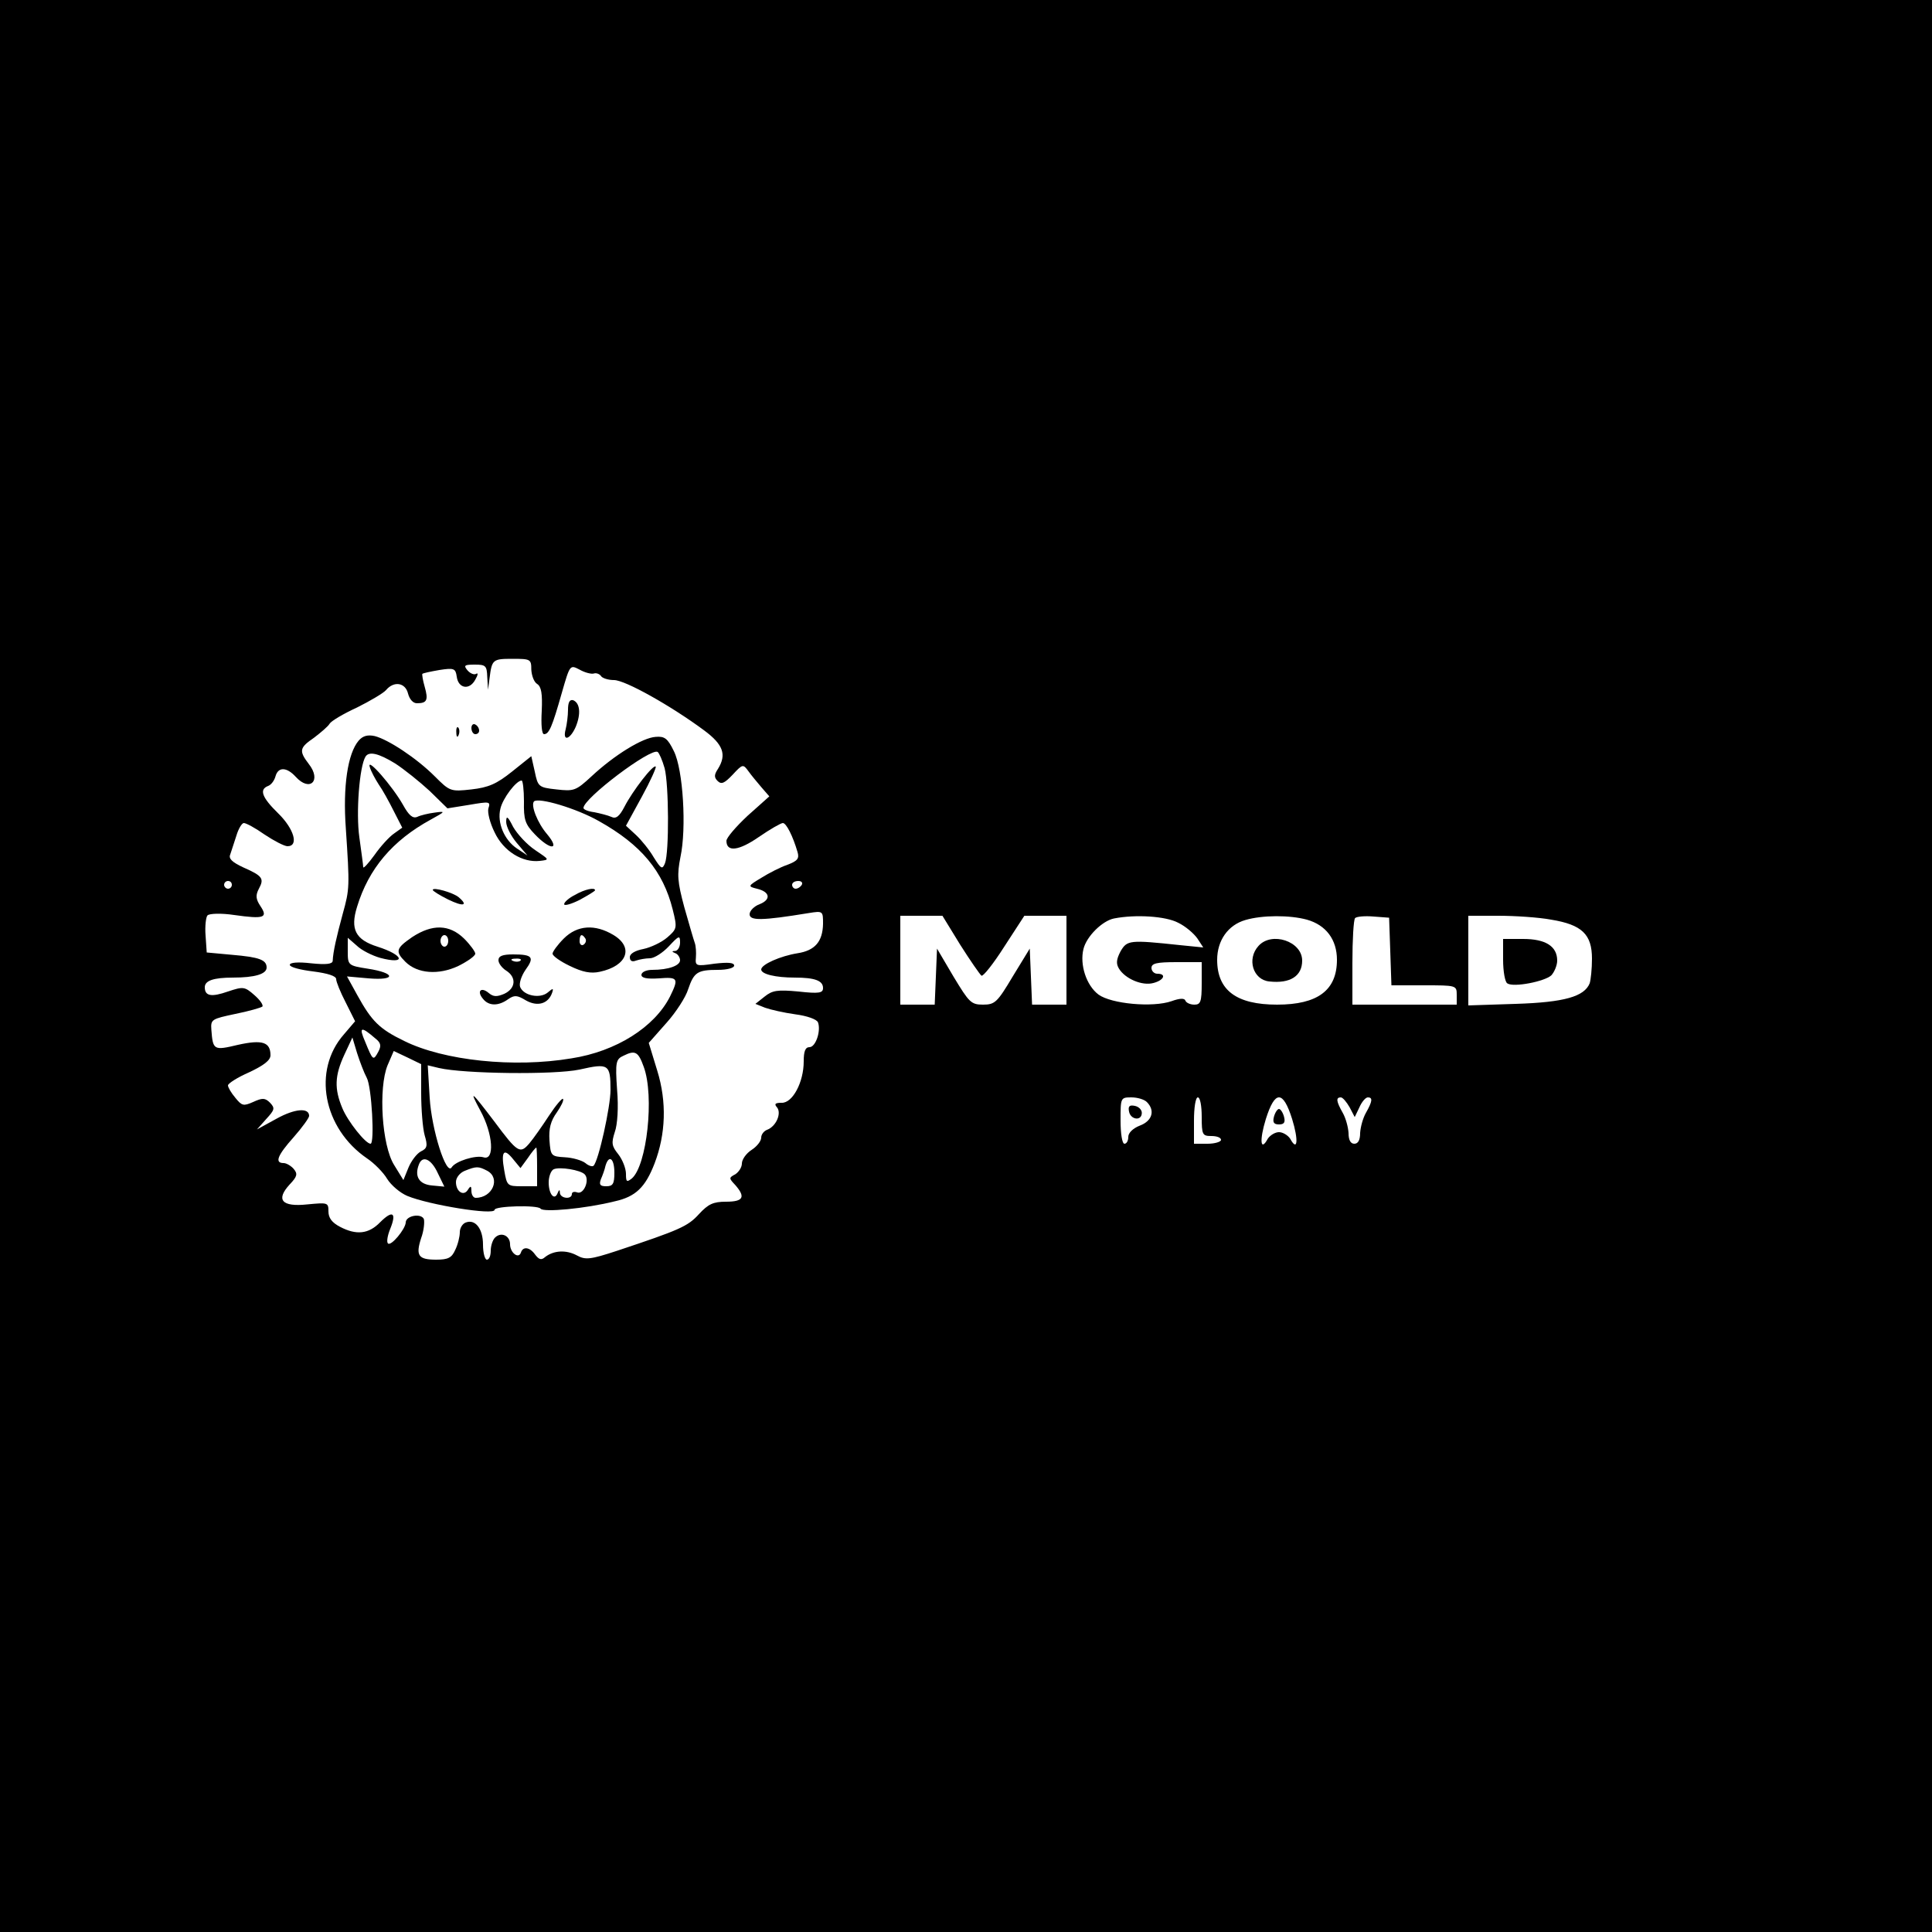
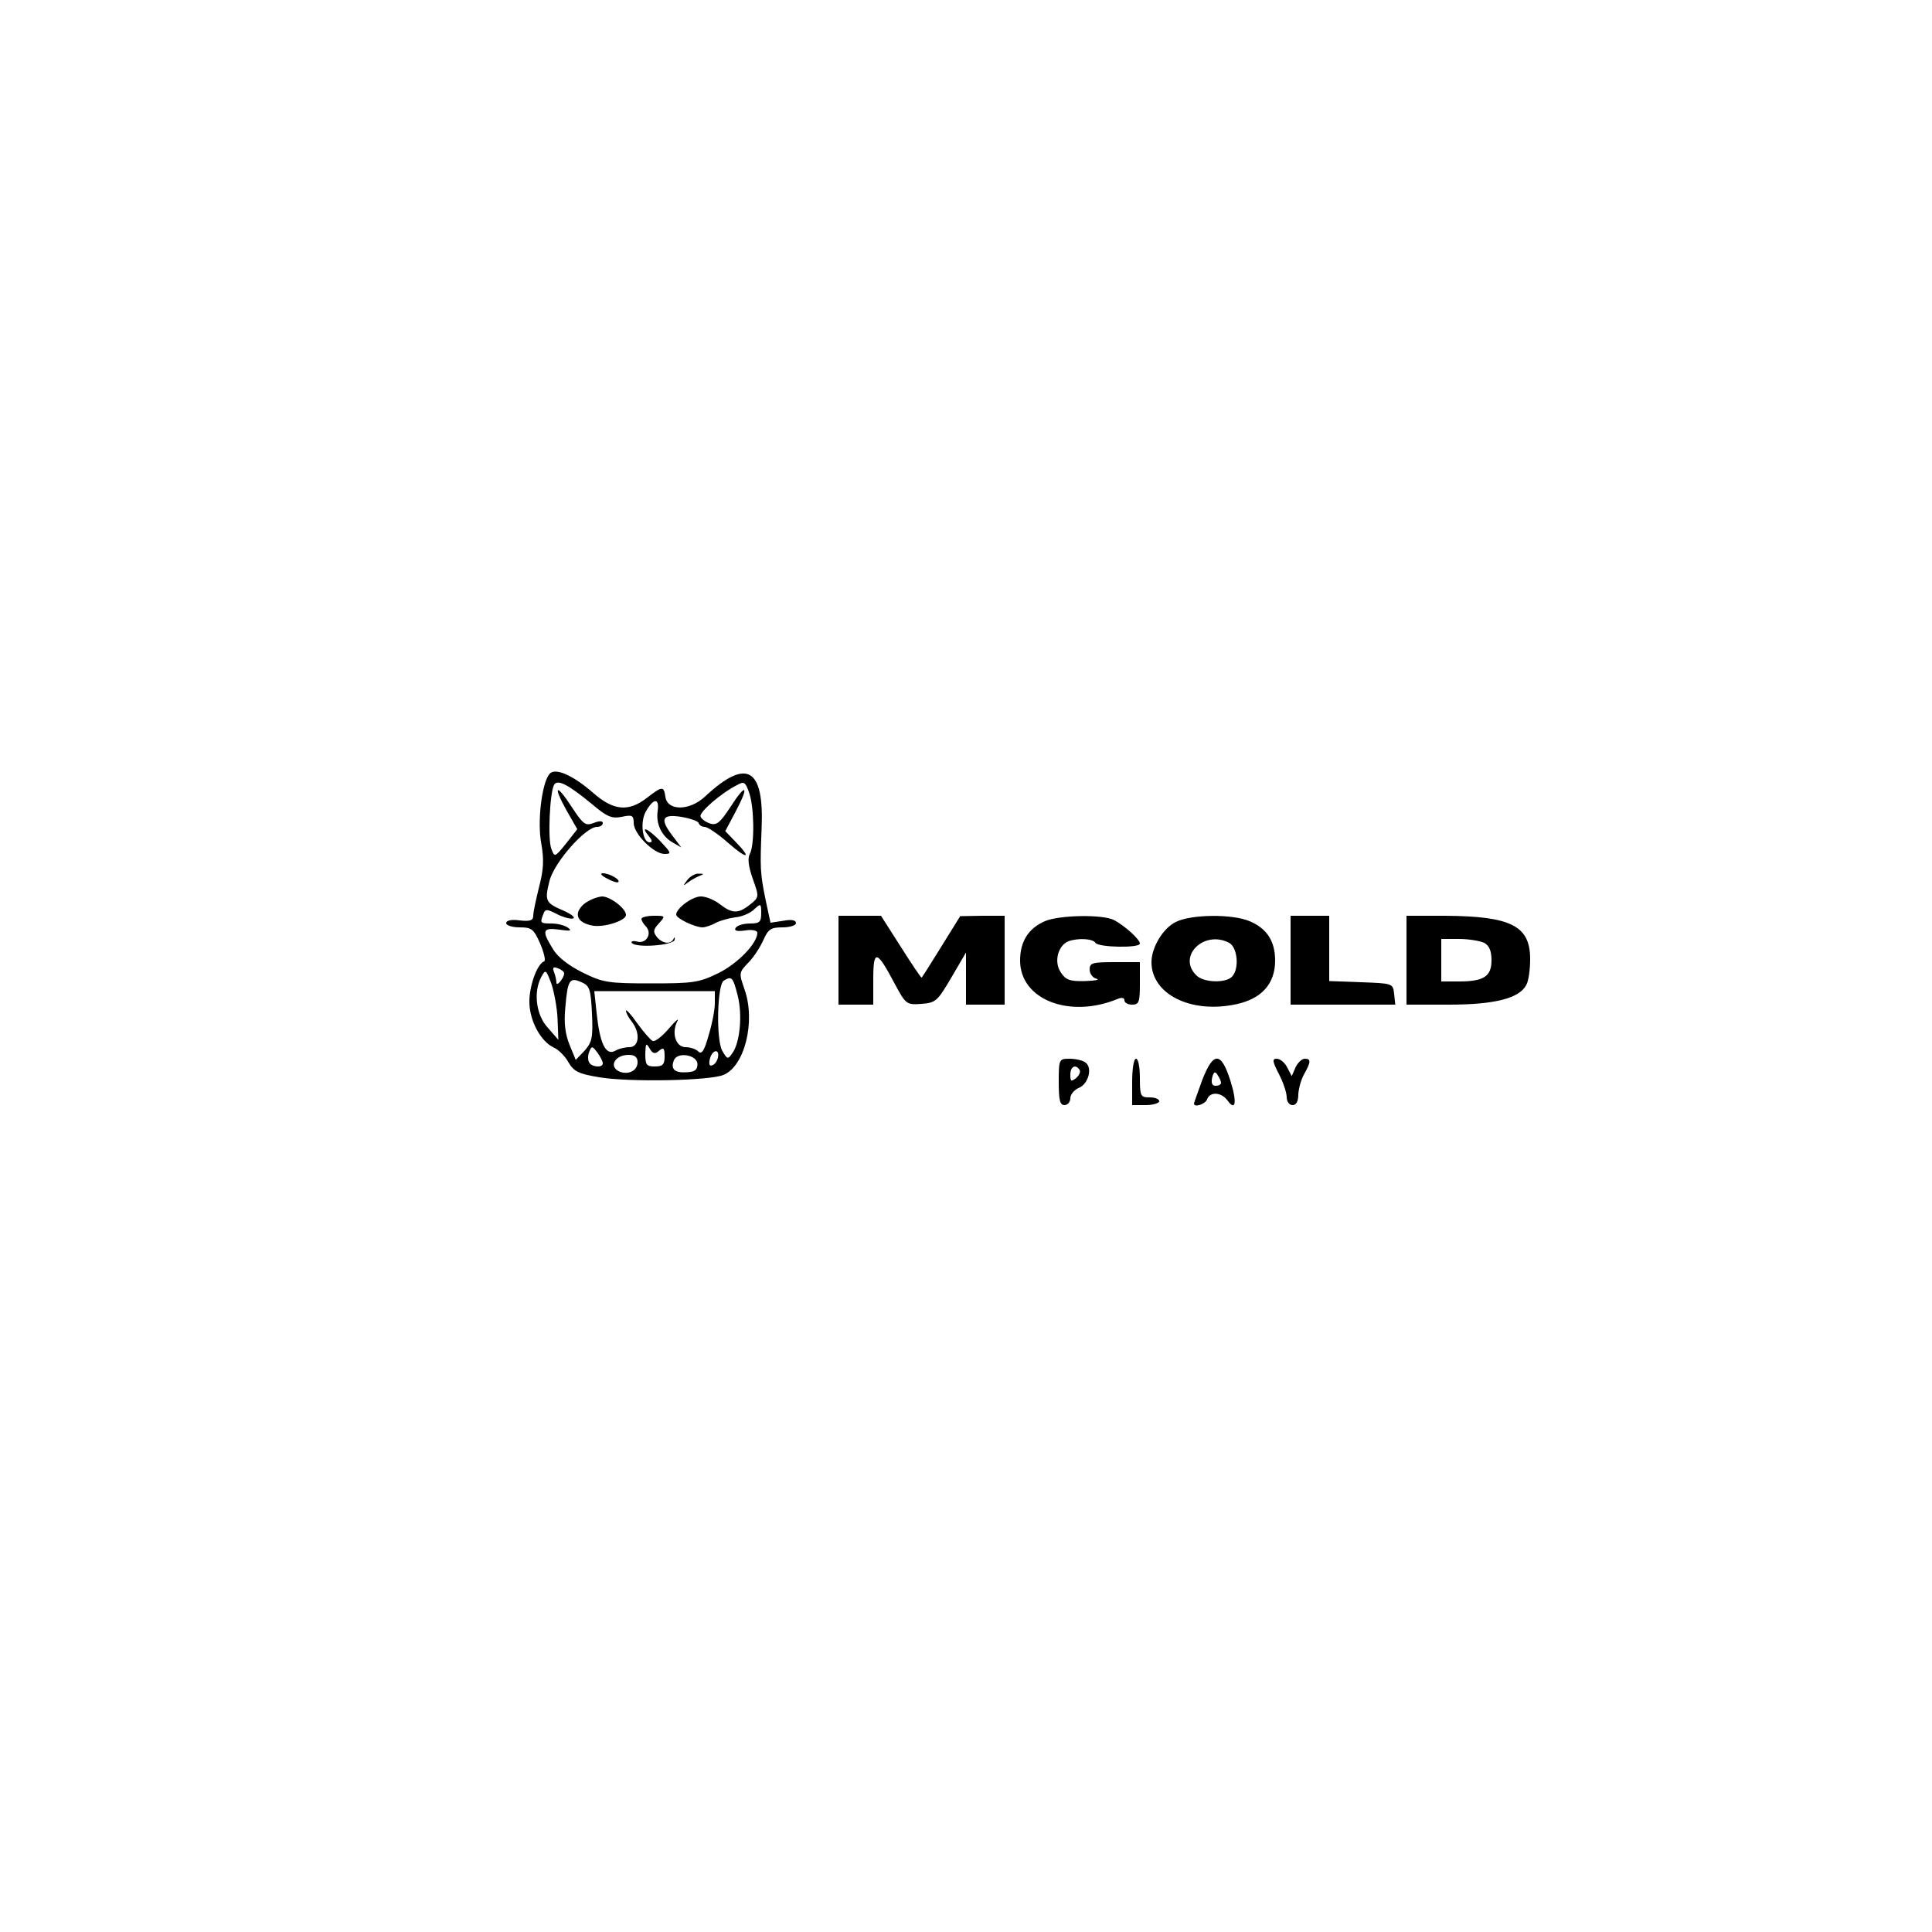
<svg xmlns="http://www.w3.org/2000/svg" version="1.0" width="500pt" height="500pt" viewBox="0 0 500 500" preserveAspectRatio="xMidYMid meet">
  <g transform="translate(0,500) scale(0.1,-0.1)" fill="#000000" stroke="none">
-     <path d="M0 2500 l0 -2500 2500 0 2500 0 0 2500 0 2500 -2500 0 -2500 0 0 -2500z m1375 767 c1 -16 7 -32 15 -37 11 -7 14 -25 12 -70 -2 -35 0 -60 6 -60 13 0 21 19 46 107 21 73 21 73 46 60 14 -8 31 -12 37 -10 6 2 14 -1 18 -6 3 -6 19 -11 34 -11 29 0 148 -67 233 -130 50 -37 59 -63 36 -100 -10 -15 -10 -22 -1 -31 10 -10 18 -6 39 16 26 28 27 28 41 9 7 -10 23 -29 34 -42 l20 -23 -56 -50 c-30 -28 -55 -57 -55 -65 0 -30 32 -26 84 10 29 20 57 36 62 36 9 0 26 -34 38 -75 5 -17 0 -23 -26 -33 -18 -6 -49 -22 -68 -34 -35 -21 -35 -22 -11 -28 34 -8 37 -28 7 -40 -14 -5 -26 -17 -26 -26 0 -17 31 -17 153 3 37 6 37 5 37 -28 -1 -46 -21 -69 -66 -76 -44 -7 -94 -29 -94 -42 0 -12 37 -21 87 -21 52 0 73 -8 73 -27 0 -13 -10 -15 -64 -9 -54 5 -67 3 -87 -13 l-24 -19 25 -10 c14 -5 49 -13 78 -17 31 -4 56 -13 59 -21 8 -22 -6 -64 -22 -64 -11 0 -15 -11 -15 -37 0 -54 -29 -108 -57 -107 -17 0 -20 -3 -12 -12 12 -15 -2 -49 -26 -58 -8 -3 -15 -12 -15 -20 0 -9 -11 -23 -25 -32 -14 -9 -25 -25 -25 -35 0 -10 -8 -22 -17 -28 -17 -9 -17 -10 0 -28 27 -31 21 -43 -24 -43 -33 0 -46 -6 -70 -32 -29 -32 -50 -41 -212 -95 -70 -23 -82 -24 -104 -12 -28 15 -60 13 -82 -4 -10 -9 -16 -7 -26 6 -14 20 -32 22 -37 5 -6 -17 -28 0 -28 22 0 22 -23 33 -39 17 -6 -6 -11 -21 -11 -34 0 -13 -4 -23 -10 -23 -5 0 -10 17 -10 39 0 41 -20 67 -45 57 -8 -3 -15 -14 -15 -25 0 -11 -5 -32 -12 -46 -9 -20 -18 -25 -49 -25 -46 0 -54 10 -39 56 7 19 9 41 7 49 -7 16 -47 9 -47 -9 -1 -17 -38 -62 -46 -54 -4 4 -1 21 6 38 17 42 6 49 -26 17 -30 -31 -62 -34 -104 -12 -21 11 -30 23 -30 40 0 23 -2 23 -55 18 -66 -7 -82 12 -45 52 19 20 21 27 10 40 -7 8 -19 15 -26 15 -24 0 -16 20 26 67 22 25 40 50 40 55 0 22 -37 19 -84 -7 l-51 -28 24 27 c22 24 23 28 10 42 -13 13 -20 13 -44 2 -25 -11 -29 -10 -46 11 -11 13 -19 27 -19 32 0 5 25 21 55 34 38 18 55 31 55 44 0 34 -21 41 -84 27 -63 -15 -65 -14 -69 39 -2 27 1 28 62 41 35 7 66 16 70 19 3 4 -6 17 -21 30 -25 22 -29 22 -68 9 -43 -15 -60 -12 -60 11 0 17 22 25 73 25 56 0 87 9 87 26 0 20 -19 27 -90 33 l-65 6 -3 44 c-2 24 1 48 5 52 5 5 36 6 69 1 78 -11 88 -7 68 23 -12 18 -13 28 -4 45 14 26 10 33 -40 55 -30 14 -39 23 -34 34 3 9 10 31 16 49 5 17 14 32 19 32 6 0 30 -13 54 -30 24 -16 51 -30 59 -30 30 0 17 45 -24 85 -42 41 -50 62 -26 71 8 3 16 14 19 25 7 25 29 24 52 -1 37 -41 68 -10 34 33 -26 34 -24 42 14 68 17 13 36 29 40 36 4 7 36 26 71 42 34 17 68 37 75 45 20 24 50 20 57 -9 4 -15 13 -25 23 -25 26 0 30 8 20 43 -5 17 -7 32 -6 33 2 2 21 6 44 10 38 6 42 4 45 -17 4 -31 33 -36 48 -8 7 12 8 19 2 15 -5 -3 -15 1 -22 9 -11 13 -8 15 19 15 28 0 31 -3 32 -32 l2 -33 4 30 c6 48 8 50 59 50 47 0 49 -1 49 -28z m-775 -557 c0 -5 -4 -10 -10 -10 -5 0 -10 5 -10 10 0 6 5 10 10 10 6 0 10 -4 10 -10z m1475 0 c-3 -5 -10 -10 -16 -10 -5 0 -9 5 -9 10 0 6 7 10 16 10 8 0 12 -4 9 -10z m410 -155 c26 -41 51 -77 55 -80 4 -3 31 31 59 75 l52 80 54 0 55 0 0 -115 0 -115 -45 0 -44 0 -3 73 -3 72 -44 -72 c-40 -67 -46 -73 -77 -73 -31 0 -36 6 -76 72 l-43 73 -3 -73 -3 -72 -44 0 -45 0 0 115 0 115 54 0 55 0 46 -75z m564 57 c19 -9 41 -28 50 -41 l15 -23 -60 6 c-131 14 -137 13 -154 -16 -11 -21 -12 -32 -4 -45 16 -26 60 -45 89 -37 27 7 35 24 10 24 -8 0 -15 7 -15 15 0 12 14 15 65 15 l65 0 0 -55 c0 -48 -3 -55 -19 -55 -11 0 -21 5 -23 10 -2 7 -14 7 -36 -1 -49 -17 -156 -7 -189 17 -32 24 -49 78 -39 118 8 33 49 73 79 79 56 11 134 6 166 -11z m333 8 c50 -14 78 -52 78 -104 0 -79 -50 -116 -155 -116 -105 0 -155 37 -155 116 0 50 28 90 73 103 44 13 115 13 159 1z m216 -82 l3 -88 84 0 c84 0 85 0 85 -25 l0 -25 -135 0 -135 0 0 108 c0 60 3 112 7 116 4 4 25 6 48 4 l40 -3 3 -87z m416 82 c80 -13 106 -38 106 -101 0 -26 -3 -55 -6 -64 -14 -34 -65 -49 -191 -53 l-123 -4 0 116 0 116 78 0 c42 0 104 -4 136 -10z m-1046 -472 c22 -22 14 -49 -18 -61 -18 -7 -30 -19 -30 -29 0 -10 -4 -18 -10 -18 -6 0 -10 27 -10 60 0 59 0 60 28 60 15 0 33 -5 40 -12z m142 -38 c0 -47 2 -50 25 -50 14 0 25 -4 25 -10 0 -5 -16 -10 -35 -10 l-35 0 0 60 c0 33 4 60 10 60 6 0 10 -22 10 -50z m234 -6 c17 -55 14 -86 -5 -51 -6 9 -19 17 -29 17 -10 0 -23 -8 -29 -17 -19 -35 -22 -4 -5 51 12 38 23 56 34 56 11 0 22 -18 34 -56z m149 30 l13 -25 12 25 c6 14 16 26 22 26 13 0 12 -10 -5 -40 -8 -14 -14 -37 -15 -52 0 -18 -5 -28 -15 -28 -10 0 -15 10 -15 28 -1 15 -7 38 -15 52 -17 30 -18 40 -5 40 5 0 15 -12 23 -26z" />
-     <path d="M1470 3163 c0 -15 -3 -38 -6 -50 -9 -33 11 -28 26 6 14 34 11 62 -7 69 -9 2 -13 -6 -13 -25z" />
-     <path d="M1220 3116 c0 -9 5 -16 10 -16 6 0 10 4 10 9 0 6 -4 13 -10 16 -5 3 -10 -1 -10 -9z" />
-     <path d="M1181 3104 c0 -11 3 -14 6 -6 3 7 2 16 -1 19 -3 4 -6 -2 -5 -13z" />
-     <path d="M928 3083 c-28 -33 -41 -118 -33 -227 10 -151 10 -156 -8 -221 -16 -59 -25 -98 -26 -122 -1 -8 -17 -10 -56 -6 -34 4 -55 2 -55 -4 0 -6 27 -13 60 -17 39 -5 60 -12 60 -20 0 -7 11 -34 25 -61 l24 -48 -29 -34 c-82 -93 -54 -243 60 -321 18 -12 42 -36 52 -53 10 -16 33 -36 52 -44 55 -23 226 -51 226 -36 0 10 112 13 119 3 7 -10 116 0 192 19 54 12 79 36 103 98 29 76 32 159 7 240 l-22 72 46 52 c25 28 50 67 56 87 15 44 24 50 77 50 24 0 42 5 42 11 0 8 -16 9 -51 5 -48 -7 -50 -6 -48 16 1 13 0 30 -3 38 -3 8 -15 50 -27 92 -18 67 -19 84 -10 130 16 74 7 226 -17 274 -16 33 -24 39 -47 37 -34 -2 -107 -47 -166 -102 -41 -38 -46 -39 -91 -34 -46 5 -48 7 -56 46 l-9 40 -50 -40 c-40 -32 -61 -41 -105 -46 -54 -6 -56 -5 -95 34 -47 47 -120 95 -155 104 -18 4 -31 1 -42 -12z m792 -71 c11 -42 12 -217 1 -246 -7 -17 -10 -15 -29 15 -11 19 -32 45 -46 58 l-26 24 41 75 c22 40 38 76 36 78 -6 7 -60 -63 -81 -104 -13 -25 -22 -32 -34 -26 -9 4 -29 9 -44 12 -16 2 -28 7 -28 11 0 25 174 156 192 145 4 -3 12 -21 18 -42z m-697 12 c23 -15 63 -47 89 -71 l46 -45 56 9 c53 9 56 9 50 -9 -3 -10 4 -38 16 -62 23 -49 72 -79 117 -74 26 3 25 3 -12 28 -21 14 -46 41 -57 60 -14 28 -18 30 -18 13 0 -12 12 -36 27 -54 l28 -33 -27 18 c-33 22 -52 67 -43 103 6 27 41 73 55 73 3 0 6 -24 6 -54 -1 -47 3 -59 28 -85 40 -42 67 -42 32 0 -25 29 -43 75 -34 85 12 11 110 -18 168 -51 109 -61 166 -129 191 -229 12 -48 11 -50 -14 -72 -15 -13 -43 -26 -62 -30 -21 -4 -35 -12 -35 -21 0 -10 6 -13 16 -9 9 3 25 6 36 6 11 0 33 14 49 31 26 28 29 29 29 10 0 -12 -6 -21 -12 -22 -10 0 -10 -2 0 -6 6 -2 12 -11 12 -18 0 -14 -30 -25 -72 -25 -16 0 -28 -6 -28 -13 0 -8 14 -11 45 -9 50 4 52 0 29 -47 -40 -79 -139 -142 -255 -160 -149 -25 -330 -6 -433 45 -64 31 -84 51 -121 118 l-27 49 56 -5 c72 -6 70 14 -2 25 -51 8 -52 9 -52 45 l0 35 23 -20 c12 -12 40 -26 61 -32 68 -18 62 7 -7 29 -57 18 -71 45 -53 103 30 99 92 172 191 226 38 21 39 22 10 18 -16 -2 -37 -7 -45 -11 -12 -5 -22 4 -37 31 -27 48 -95 126 -86 98 3 -11 14 -31 23 -45 10 -14 27 -45 39 -69 l22 -43 -21 -15 c-12 -8 -35 -33 -51 -56 -16 -22 -29 -36 -29 -31 0 5 -5 40 -10 77 -9 63 0 183 16 209 9 14 33 9 77 -18z m-51 -712 c14 -11 15 -19 7 -34 -13 -24 -14 -23 -34 26 -17 39 -11 41 27 8z m-23 -101 c13 -23 21 -171 10 -171 -13 0 -59 58 -73 92 -21 50 -20 84 5 138 l21 45 12 -40 c7 -22 18 -51 25 -64z m141 -40 c0 -42 4 -91 9 -109 8 -27 7 -34 -10 -42 -11 -6 -25 -25 -32 -42 l-13 -32 -24 39 c-32 51 -41 199 -17 258 l16 37 36 -17 35 -17 0 -75z m576 68 c28 -76 8 -256 -31 -289 -13 -10 -15 -9 -15 12 0 14 -9 37 -20 51 -17 21 -18 29 -9 57 7 19 10 64 6 110 -5 72 -3 79 17 88 30 15 38 10 52 -29z m-86 -60 c0 -43 -31 -184 -44 -196 -3 -3 -13 0 -21 7 -9 7 -33 14 -53 15 -36 2 -37 4 -40 44 -2 30 3 50 19 72 11 16 19 32 16 35 -2 3 -19 -17 -36 -43 -17 -26 -40 -59 -51 -72 -24 -28 -30 -25 -91 57 -60 79 -66 84 -36 28 33 -60 38 -131 8 -121 -20 6 -72 -10 -82 -26 -14 -23 -52 97 -57 180 l-5 84 29 -7 c64 -15 298 -18 364 -4 75 17 80 14 80 -53z m-190 -199 l0 -50 -39 0 c-38 0 -39 1 -46 41 -9 50 -1 59 23 29 l19 -23 19 26 c10 15 20 27 22 27 1 0 2 -22 2 -50z m-257 -16 l17 -35 -32 3 c-33 3 -46 23 -34 54 9 25 32 15 49 -22z m457 1 c0 -29 -4 -35 -21 -35 -16 0 -19 4 -14 18 4 9 10 25 12 35 9 30 23 19 23 -18z m-329 5 c35 -19 14 -70 -30 -70 -6 0 -11 8 -11 18 0 13 -2 14 -9 3 -11 -18 -31 -5 -31 20 0 11 10 24 23 29 30 12 35 12 58 0z m252 -9 c14 -14 -2 -53 -19 -47 -8 3 -14 1 -14 -4 0 -15 -30 -12 -31 3 0 9 -2 9 -6 -1 -8 -20 -23 -3 -23 28 0 15 6 31 13 34 16 7 69 -2 80 -13z" />
-     <path d="M1120 2697 c0 -3 18 -14 40 -25 39 -19 53 -16 27 6 -14 12 -67 27 -67 19z" />
-     <path d="M1488 2684 c-16 -8 -28 -19 -28 -24 0 -5 18 0 40 11 22 12 40 23 40 25 0 8 -26 3 -52 -12z" />
-     <path d="M1067 2575 c-42 -29 -45 -37 -18 -64 31 -31 86 -35 137 -11 24 12 44 26 44 32 0 5 -13 23 -29 39 -38 37 -82 38 -134 4z m93 -10 c0 -8 -4 -15 -10 -15 -5 0 -10 7 -10 15 0 8 5 15 10 15 6 0 10 -7 10 -15z" />
-     <path d="M1459 2571 c-16 -16 -29 -34 -29 -39 0 -6 20 -20 45 -32 33 -16 54 -20 77 -15 71 15 89 63 36 95 -48 29 -94 26 -129 -9z m56 0 c3 -5 1 -12 -5 -16 -5 -3 -10 1 -10 9 0 18 6 21 15 7z" />
-     <path d="M1290 2515 c0 -8 9 -20 20 -27 27 -17 25 -46 -5 -60 -19 -8 -28 -8 -40 2 -20 17 -32 5 -15 -15 15 -19 40 -19 65 -1 16 11 23 11 46 -3 30 -17 58 -9 68 20 4 12 2 12 -12 0 -20 -16 -62 -8 -71 15 -3 9 3 28 14 44 24 33 18 40 -32 40 -27 0 -38 -4 -38 -15z m57 -1 c-3 -3 -12 -4 -19 -1 -8 3 -5 6 6 6 11 1 17 -2 13 -5z" />
-     <path d="M3257 2552 c-31 -34 -14 -88 28 -92 54 -6 85 14 85 54 0 50 -79 76 -113 38z" />
-     <path d="M3890 2516 c0 -30 5 -58 11 -61 16 -11 97 5 114 21 8 9 15 26 15 38 0 37 -30 56 -88 56 l-52 0 0 -54z" />
-     <path d="M2922 2123 c4 -21 33 -25 33 -3 0 8 -8 16 -18 18 -14 3 -18 -1 -15 -15z" />
-     <path d="M3297 2110 c-4 -15 0 -20 13 -20 13 0 17 5 13 20 -3 11 -9 20 -13 20 -4 0 -10 -9 -13 -20z" />
+     <path d="M1422 2997 c-20 -24 -32 -125 -21 -181 7 -41 6 -66 -6 -112 -8 -32 -15 -65 -15 -74 0 -12 -8 -15 -35 -12 -21 3 -35 0 -35 -7 0 -6 16 -11 35 -11 31 0 36 -4 53 -42 10 -24 15 -45 10 -46 -18 -7 -38 -63 -38 -104 0 -49 29 -103 63 -119 12 -5 30 -23 38 -38 14 -24 26 -30 80 -39 78 -13 284 -9 321 6 55 22 84 138 55 221 -15 43 -15 44 10 70 14 14 31 41 39 59 12 27 19 32 49 32 19 0 35 5 35 11 0 8 -12 10 -33 6 l-33 -5 -13 61 c-14 69 -14 82 -10 182 7 159 -39 184 -147 83 -40 -37 -97 -37 -102 0 -4 28 -8 28 -48 -3 -48 -37 -87 -33 -140 14 -53 46 -98 65 -112 48z m110 -78 c39 -33 51 -38 77 -33 27 6 31 4 31 -16 0 -28 52 -80 80 -80 19 0 17 3 -12 34 -32 33 -53 41 -28 11 8 -10 9 -15 1 -15 -18 0 -25 52 -10 79 20 36 36 37 31 2 -5 -34 11 -66 40 -82 l21 -12 -21 28 c-35 45 -30 59 21 51 23 -4 44 -11 45 -16 2 -6 9 -10 16 -10 7 0 34 -18 60 -41 50 -44 63 -42 20 2 l-27 28 27 51 c36 68 27 75 -14 11 -27 -41 -36 -48 -53 -42 -12 4 -23 13 -24 18 -4 11 54 61 94 81 19 11 22 8 32 -20 13 -38 14 -133 2 -157 -7 -12 -4 -33 7 -65 17 -47 17 -48 -7 -67 -30 -24 -46 -24 -78 1 -14 11 -36 20 -49 20 -23 0 -64 -31 -64 -47 0 -10 49 -33 68 -33 7 0 23 5 35 12 12 6 35 12 50 14 15 1 37 10 47 19 19 18 20 17 20 -8 0 -23 -4 -27 -29 -27 -17 0 -33 -5 -37 -11 -5 -8 3 -10 25 -7 17 3 31 0 31 -6 0 -27 -50 -79 -100 -104 -51 -25 -65 -27 -175 -27 -111 0 -124 2 -177 28 -36 18 -65 40 -77 61 -30 48 -27 56 17 50 28 -4 33 -3 22 5 -8 6 -27 11 -42 11 -30 0 -31 1 -22 24 5 14 9 14 36 0 16 -8 35 -13 41 -11 7 2 -4 11 -24 20 -47 20 -50 25 -37 77 12 48 93 140 123 140 8 0 15 4 15 10 0 6 -9 6 -24 0 -21 -8 -27 -3 -56 41 -41 63 -50 57 -14 -8 l28 -49 -29 -37 c-29 -36 -30 -36 -38 -14 -10 24 -4 147 7 166 9 15 36 1 98 -50z m-72 -438 c0 -12 -20 -36 -20 -24 0 6 -3 19 -6 27 -5 12 -2 15 10 10 9 -3 16 -9 16 -13z m-17 -119 l2 -53 -27 31 c-31 33 -38 93 -17 132 11 20 12 19 26 -18 7 -21 15 -63 16 -92z m89 15 c3 -63 0 -74 -19 -96 l-23 -24 -16 39 c-11 27 -15 56 -11 96 6 72 11 80 42 66 21 -9 24 -18 27 -81z m377 47 c13 -51 6 -123 -14 -150 -11 -16 -13 -16 -26 7 -16 29 -13 170 4 181 21 13 24 9 36 -38z m-59 -20 c0 -17 -7 -54 -16 -83 -11 -40 -18 -51 -27 -42 -6 6 -21 11 -33 11 -25 0 -37 37 -21 67 5 10 -5 1 -23 -20 -17 -20 -36 -34 -41 -31 -6 3 -24 24 -40 46 -16 23 -29 37 -29 32 0 -5 7 -18 15 -28 23 -30 19 -66 -6 -66 -11 0 -28 -4 -38 -10 -24 -12 -39 21 -47 99 l-6 56 156 0 156 0 0 -31z m-144 -123 c11 9 14 7 14 -15 0 -21 -5 -26 -25 -26 -22 0 -25 4 -25 33 1 27 2 29 11 14 8 -14 14 -16 25 -6z m-146 -33 c0 -12 -28 -10 -35 2 -4 6 -4 19 0 28 6 16 8 15 21 -2 8 -11 14 -23 14 -28z m298 15 c-2 -9 -8 -18 -15 -20 -7 -3 -9 3 -6 16 6 25 26 28 21 4z m-208 -12 c0 -21 -22 -33 -45 -25 -31 12 -15 44 22 44 16 0 23 -6 23 -19z m155 -5 c0 -15 -7 -20 -28 -21 -31 -2 -42 8 -33 31 9 23 61 14 61 -10z" />
+     <path d="M1570 2727 c14 -8 27 -12 30 -10 7 6 -23 23 -40 23 -8 0 -4 -6 10 -13z" />
+     <path d="M1779 2723 c-12 -16 -12 -17 1 -7 8 6 22 14 30 17 13 5 12 6 -1 6 -9 1 -23 -7 -30 -16z" />
+     <path d="M1512 2661 c-28 -24 -20 -48 19 -56 29 -7 89 12 89 27 0 17 -41 48 -62 48 -13 -1 -33 -9 -46 -19z" />
+     <path d="M1660 2622 c0 -4 5 -13 11 -19 18 -18 2 -46 -21 -40 -11 3 -18 1 -15 -3 9 -14 108 -7 111 8 1 7 0 8 -3 2 -7 -15 -29 -12 -43 5 -10 13 -10 19 5 35 18 20 17 20 -13 20 -18 0 -32 -4 -32 -8z" />
+     <path d="M2170 2515 l0 -115 45 0 45 0 0 66 c0 78 9 76 55 -11 29 -54 31 -56 70 -53 37 3 41 7 77 68 l38 65 0 -67 0 -68 50 0 50 0 0 115 0 115 -57 0 -58 -1 -49 -79 c-27 -44 -50 -80 -51 -80 -2 0 -26 36 -54 80 l-51 80 -55 0 -55 0 0 -115z" />
+     <path d="M2704 2616 c-43 -19 -64 -53 -64 -102 0 -101 128 -151 253 -99 10 4 17 3 17 -4 0 -6 9 -11 20 -11 18 0 20 7 20 55 l0 55 -65 0 c-58 0 -65 -2 -65 -19 0 -11 8 -22 18 -24 9 -3 -4 -5 -30 -6 -40 -1 -50 3 -63 23 -18 27 -7 69 20 80 25 9 63 7 70 -4 7 -12 115 -14 115 -2 0 11 -39 46 -67 61 -30 15 -141 13 -179 -3z" />
+     <path d="M3043 2614 c-33 -16 -63 -66 -63 -104 0 -83 102 -134 219 -109 66 14 101 53 101 113 0 50 -21 83 -66 102 -45 19 -151 18 -191 -2z m138 -54 c22 -12 27 -68 7 -88 -17 -17 -74 -15 -92 4 -50 49 20 118 85 84z" />
+     <path d="M3340 2515 l0 -115 136 0 135 0 -3 28 c-3 27 -4 27 -85 30 l-83 3 0 84 0 85 -50 0 -50 0 0 -115z" />
+     <path d="M3640 2515 l0 -115 110 0 c117 0 182 16 200 51 6 10 10 40 10 67 0 86 -49 111 -222 112 l-98 0 0 -115z m201 45 c13 -7 19 -21 19 -45 0 -42 -20 -55 -84 -55 l-46 0 0 55 0 55 46 0 c25 0 54 -5 65 -10z" />
+     <path d="M2740 2200 c0 -47 3 -60 15 -60 8 0 15 8 15 18 0 9 10 22 23 27 25 11 35 54 15 66 -7 5 -25 9 -40 9 -27 0 -28 -1 -28 -60z m54 31 c3 -5 -1 -14 -9 -21 -13 -10 -15 -9 -15 9 0 21 14 28 24 12z" />
+     <path d="M2930 2200 l0 -60 35 0 c19 0 35 5 35 10 0 6 -11 10 -25 10 -23 0 -25 3 -25 50 0 28 -4 50 -10 50 -6 0 -10 -27 -10 -60z" />
+     <path d="M3111 2204 c-11 -31 -21 -58 -21 -60 0 -11 29 -2 34 11 7 20 36 19 52 -2 22 -31 26 -6 8 51 -24 75 -44 75 -73 0z m49 -6 c0 -5 -6 -8 -14 -8 -9 0 -12 7 -9 21 4 16 8 17 14 7 5 -7 9 -16 9 -20z" />
+     <path d="M3310 2220 c11 -21 20 -48 20 -60 0 -11 7 -20 15 -20 10 0 15 10 15 28 1 15 7 38 15 52 18 32 18 40 2 40 -8 0 -18 -10 -24 -22 l-10 -23 -12 23 c-6 12 -18 22 -27 22 -12 0 -11 -7 6 -40z" />
  </g>
</svg>
